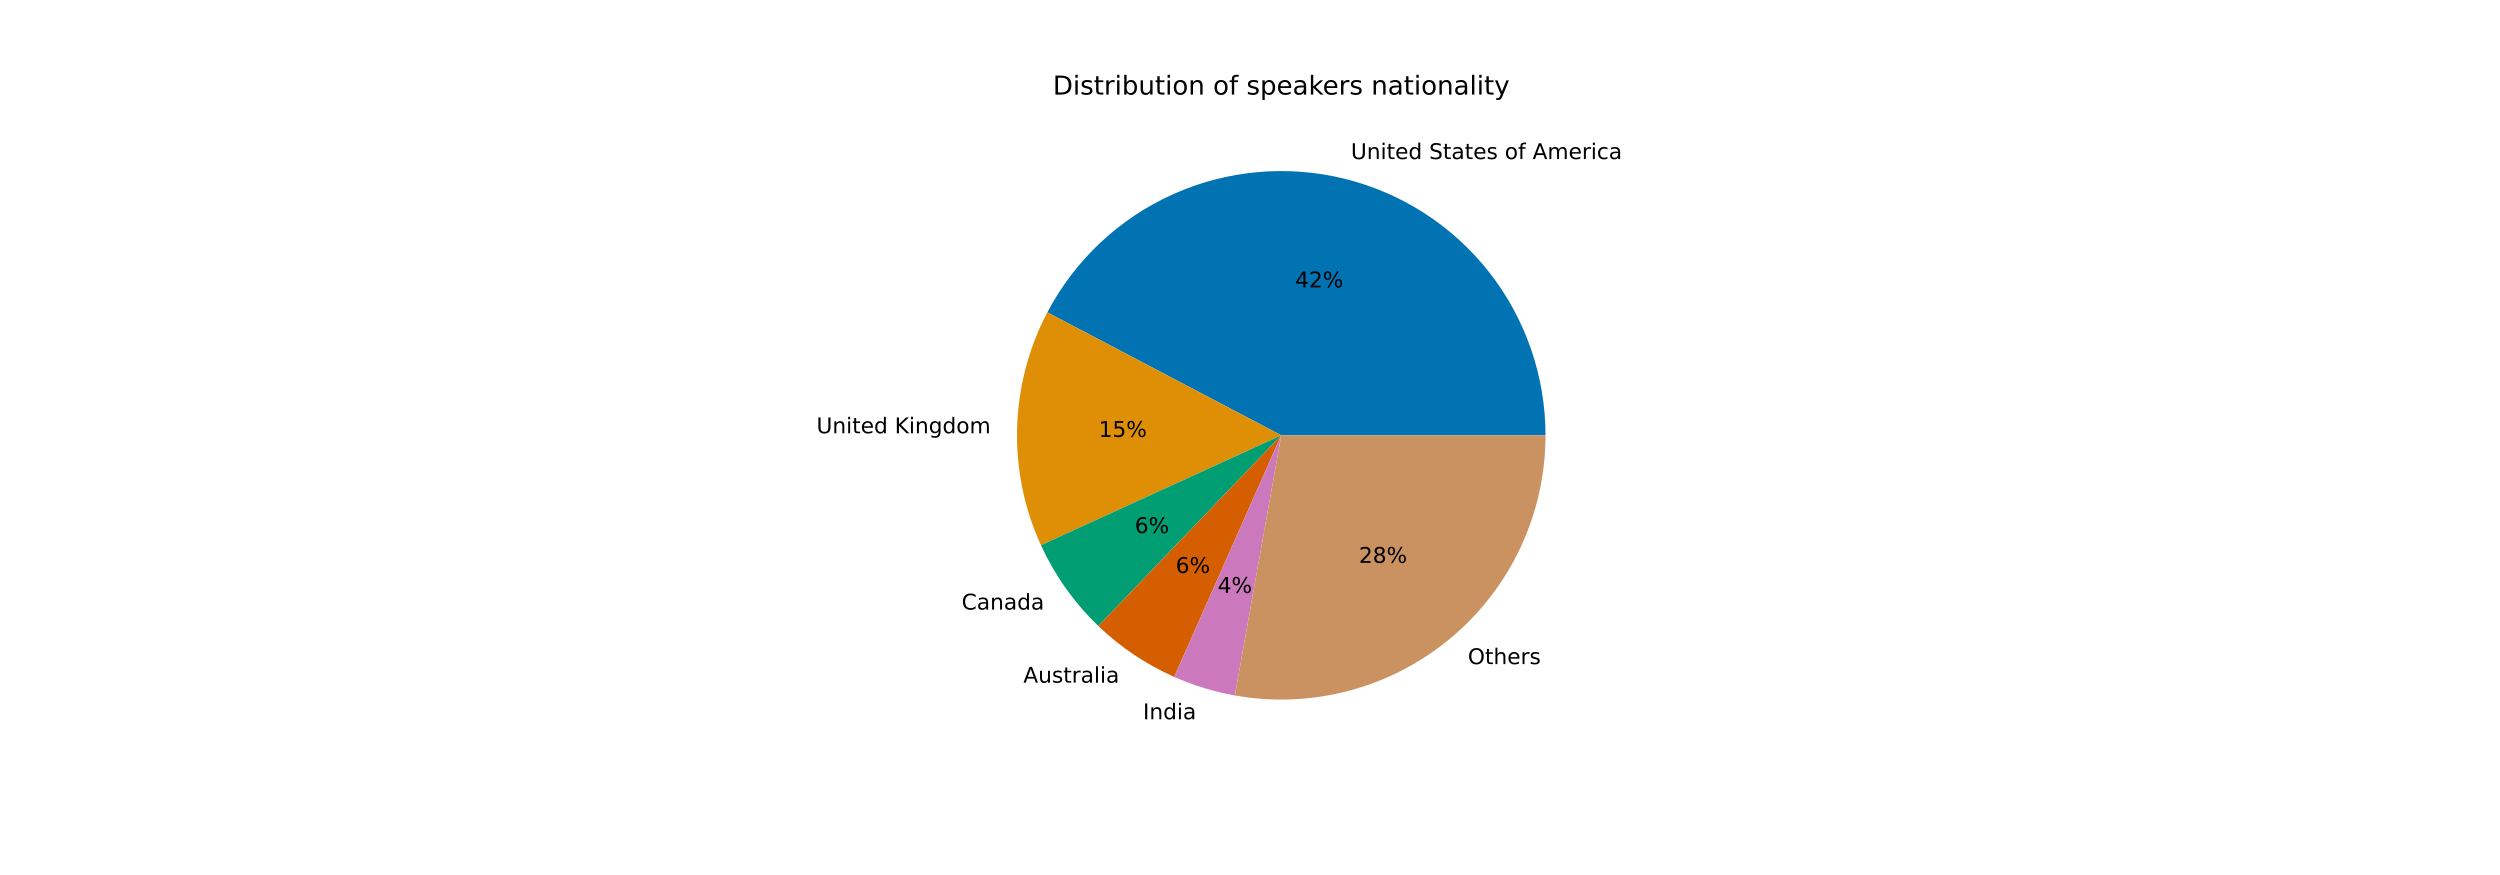
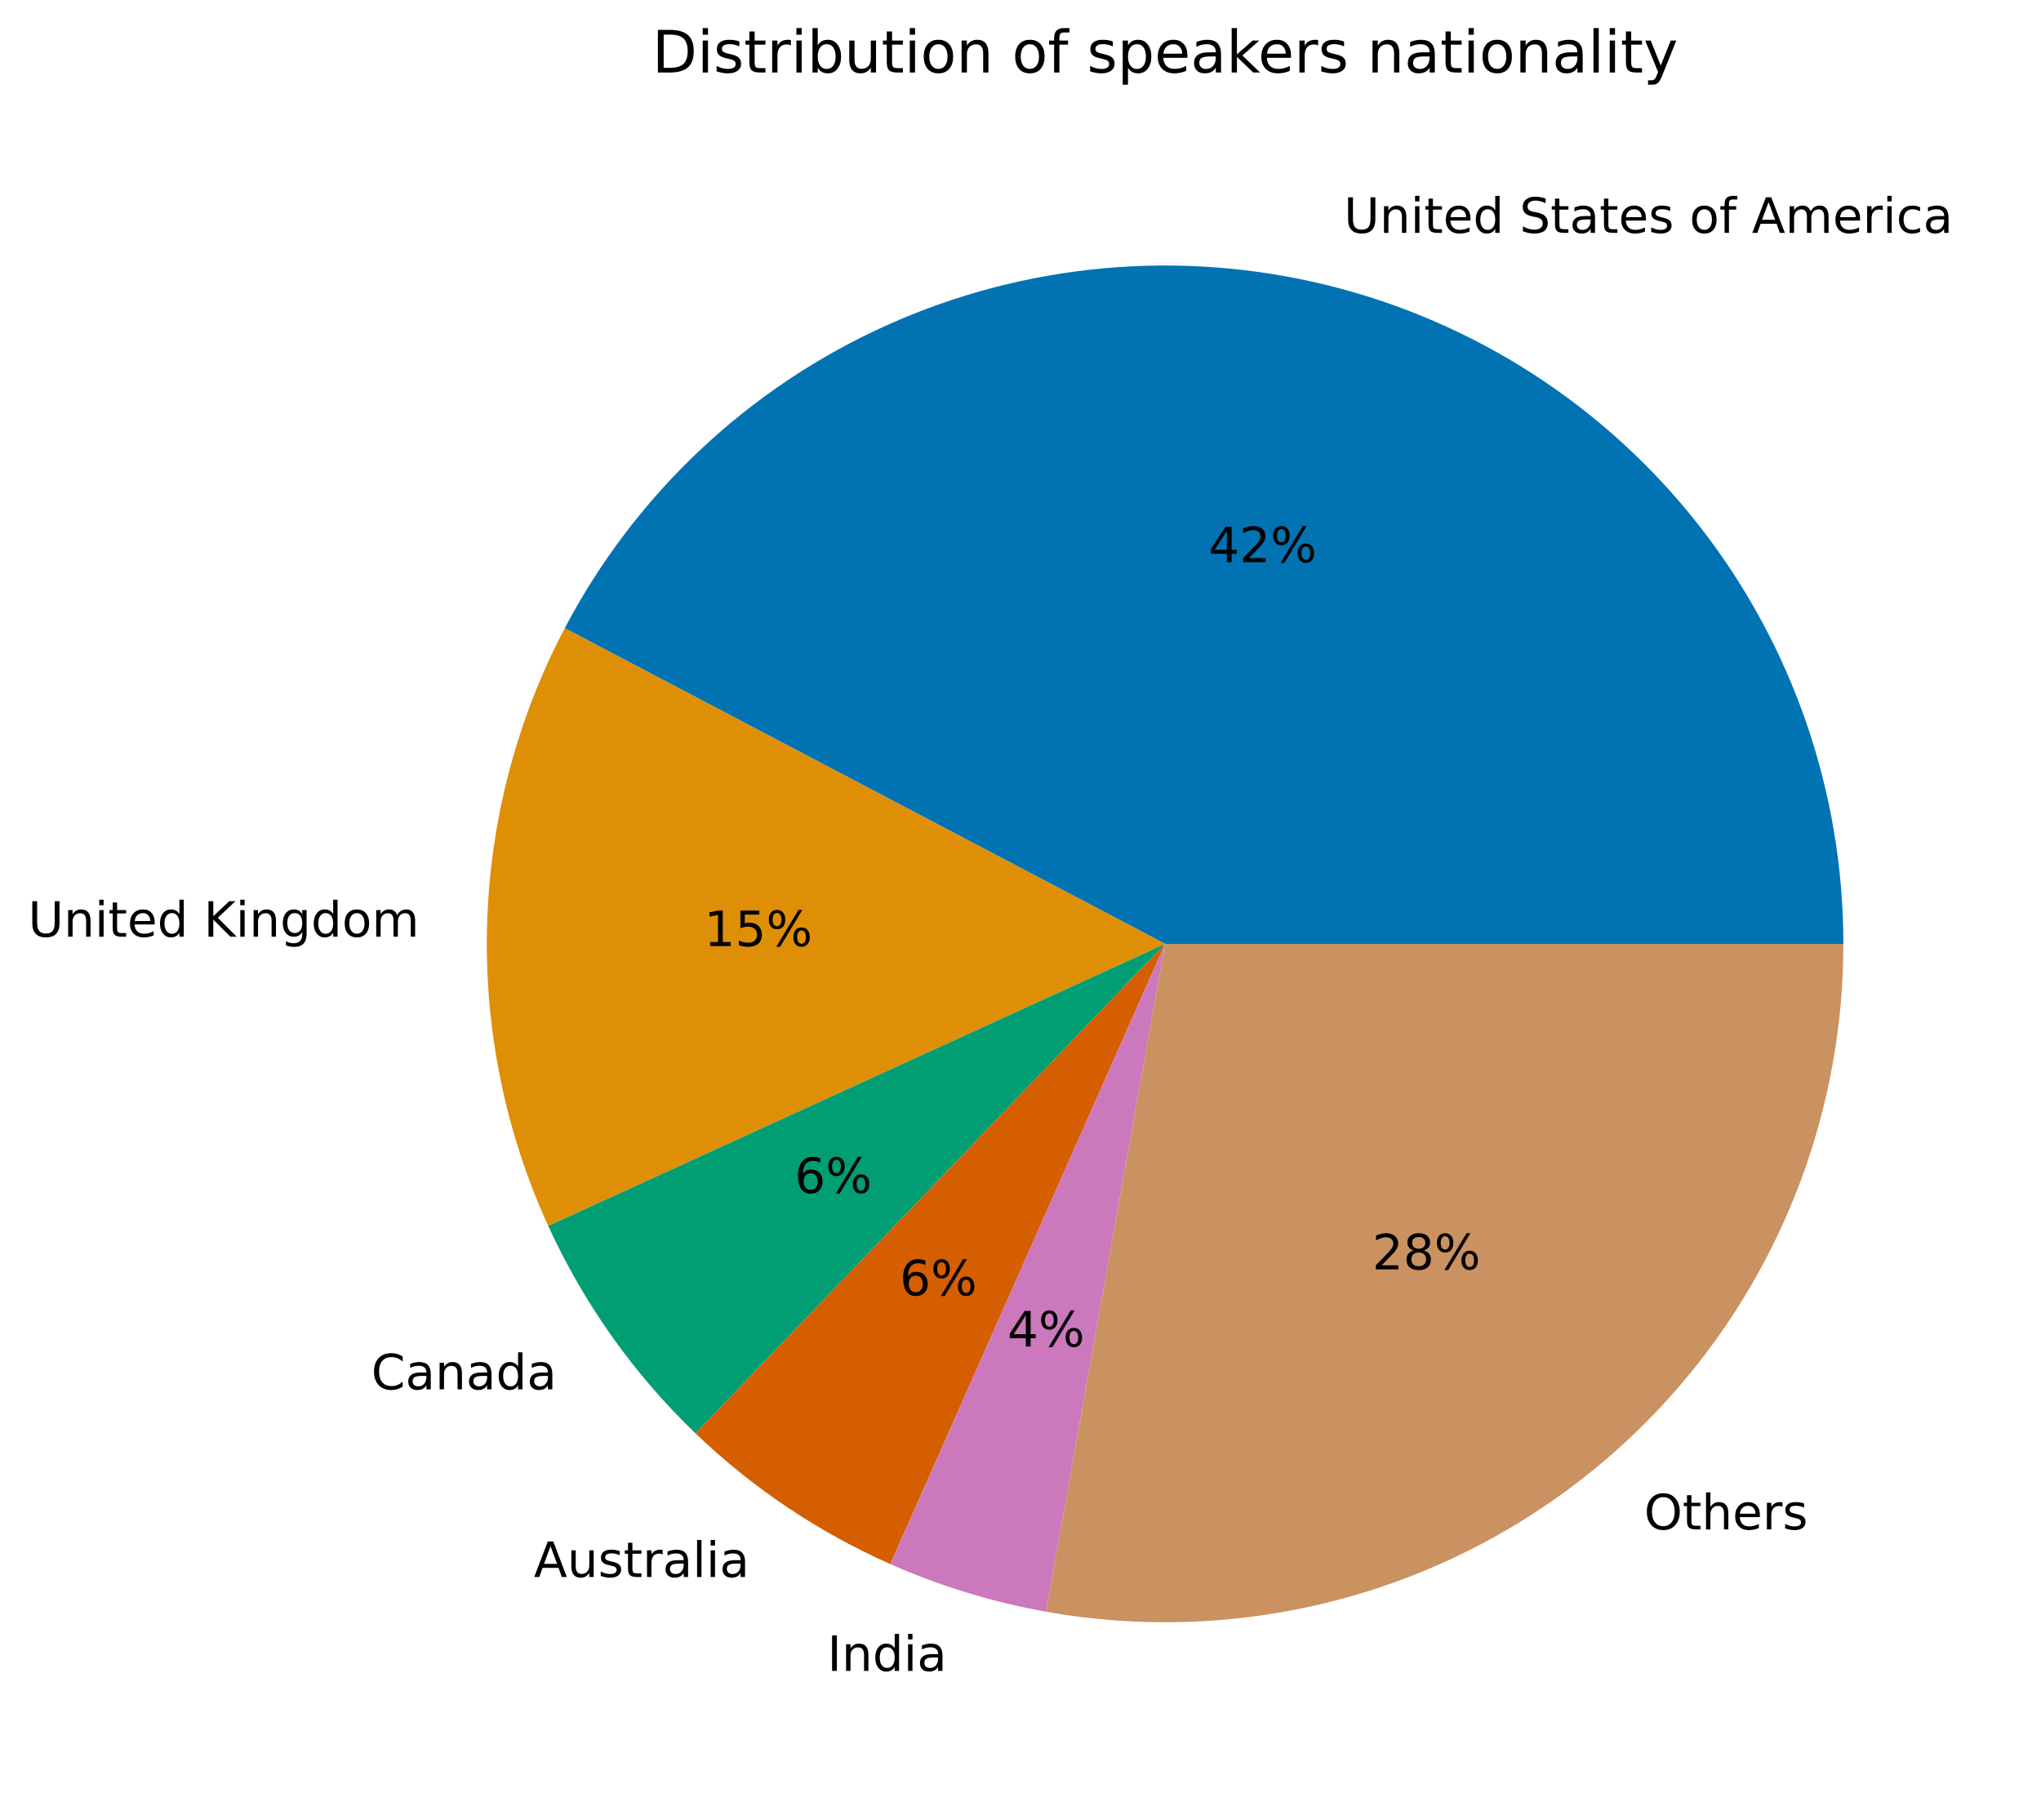
- <svg xmlns="http://www.w3.org/2000/svg" xmlns:xlink="http://www.w3.org/1999/xlink" height="504pt" version="1.1" viewBox="0 0 1440 504" width="1440pt">
+ <svg xmlns="http://www.w3.org/2000/svg" xmlns:xlink="http://www.w3.org/1999/xlink" height="466.678pt" version="1.1" viewBox="0 0 523.444 466.678" width="523.444pt">
  <defs>
    <style type="text/css">*{stroke-linecap:butt;stroke-linejoin:round;}</style>
  </defs>
  <g id="figure_1">
    <g id="patch_1">
-       <path d="M 0 504  L 1440 504  L 1440 0  L 0 0  z " style="fill:none;" />
+       <path d="M 0 466.678  L 523.444 466.678  L 523.444 0  L 0 0  z " style="fill:none;" />
    </g>
    <g id="axes_1">
      <g id="patch_2">
-         <path d="M 890.208 250.74  C 890.208 216.725 878.805 183.672 857.832 156.892  C 836.859 130.111 807.502 111.12 774.478 102.968  C 741.454 94.816 706.631 97.965 675.605 111.909  C 644.579 125.853 619.105 149.803 603.276 179.911  L 738 250.74  L 890.208 250.74  z " style="fill:#0173b2;" />
+         <path d="M 472.756 242.038  C 472.756 203.163 459.725 165.388 435.755 134.782  C 411.786 104.177 378.235 82.472 340.493 73.155  C 302.751 63.838 262.954 67.437 227.496 83.373  C 192.038 99.309 162.925 126.681 144.834 161.09  L 298.804 242.038  L 472.756 242.038  z " style="fill:#0173b2;" />
      </g>
      <g id="patch_3">
-         <path d="M 603.276 179.911  C 592.454 200.496 586.492 223.29 585.85 246.538  C 585.208 269.785 589.902 292.874 599.572 314.025  L 738 250.74  L 603.276 179.911  z " style="fill:#de8f05;" />
+         <path d="M 144.834 161.09  C 132.466 184.616 125.652 210.666 124.919 237.235  C 124.185 263.804 129.55 290.191 140.601 314.363  L 298.804 242.038  L 144.834 161.09  z " style="fill:#de8f05;" />
      </g>
      <g id="patch_4">
-         <path d="M 599.572 314.025  C 603.555 322.737 608.351 331.053 613.896 338.863  C 619.442 346.672 625.713 353.942 632.625 360.573  L 738 250.74  L 599.572 314.025  z " style="fill:#029e73;" />
+         <path d="M 140.601 314.363  C 145.153 324.319 150.634 333.823 156.972 342.749  C 163.31 351.675 170.476 359.982 178.375 367.561  L 298.804 242.038  L 140.601 314.363  z " style="fill:#029e73;" />
      </g>
      <g id="patch_5">
-         <path d="M 632.625 360.573  C 638.992 366.682 645.878 372.225 653.206 377.141  C 660.534 382.057 668.275 386.326 676.342 389.9  L 738 250.74  L 632.625 360.573  z " style="fill:#d55e00;" />
+         <path d="M 178.375 367.561  C 185.652 374.543 193.522 380.878 201.897 386.496  C 210.271 392.114 219.118 396.993 228.338 401.078  L 298.804 242.038  L 178.375 367.561  z " style="fill:#d55e00;" />
      </g>
      <g id="patch_6">
-         <path d="M 676.342 389.9  C 681.925 392.374 687.651 394.509 693.49 396.295  C 699.329 398.08 705.27 399.513 711.281 400.584  L 738 250.74  L 676.342 389.9  z " style="fill:#cc78bc;" />
+         <path d="M 228.338 401.078  C 234.718 403.905 241.262 406.345 247.936 408.386  C 254.609 410.426 261.398 412.064 268.268 413.288  L 298.804 242.038  L 228.338 401.078  z " style="fill:#cc78bc;" />
      </g>
      <g id="patch_7">
-         <path d="M 711.281 400.584  C 733.185 404.49 755.682 403.546 777.182 397.818  C 798.682 392.091 818.667 381.718 835.725 367.432  C 852.783 353.147 866.503 335.293 875.916 315.132  C 885.329 294.972 890.208 272.99 890.208 250.74  L 738 250.74  L 711.281 400.584  z " style="fill:#ca9161;" />
+         <path d="M 268.268 413.288  C 293.302 417.752 319.012 416.673 343.584 410.127  C 368.155 403.581 390.995 391.727 410.49 375.4  C 429.985 359.074 445.665 338.67 456.423 315.629  C 467.181 292.588 472.756 267.466 472.756 242.038  L 298.804 242.038  L 268.268 413.288  z " style="fill:#ca9161;" />
      </g>
      <g id="matplotlib.axis_1" />
      <g id="matplotlib.axis_2" />
      <g id="text_1">
-         <g transform="translate(778.1256 91.63971)scale(0.125 -0.125)">
+         <g transform="translate(344.6621 59.71601)scale(0.125 -0.125)">
          <defs>
            <path d="M 556 4666  L 1191 4666  L 1191 1831  Q 1191 1081 1462 751  Q 1734 422 2344 422  Q 2950 422 3222 751  Q 3494 1081 3494 1831  L 3494 4666  L 4128 4666  L 4128 1753  Q 4128 841 3676 375  Q 3225 -91 2344 -91  Q 1459 -91 1007 375  Q 556 841 556 1753  L 556 4666  z " id="DejaVuSans-55" transform="scale(0.015625)" />
            <path d="M 3513 2113  L 3513 0  L 2938 0  L 2938 2094  Q 2938 2591 2744 2837  Q 2550 3084 2163 3084  Q 1697 3084 1428 2787  Q 1159 2491 1159 1978  L 1159 0  L 581 0  L 581 3500  L 1159 3500  L 1159 2956  Q 1366 3272 1645 3428  Q 1925 3584 2291 3584  Q 2894 3584 3203 3211  Q 3513 2838 3513 2113  z " id="DejaVuSans-6e" transform="scale(0.015625)" />
            <path d="M 603 3500  L 1178 3500  L 1178 0  L 603 0  L 603 3500  z M 603 4863  L 1178 4863  L 1178 4134  L 603 4134  L 603 4863  z " id="DejaVuSans-69" transform="scale(0.015625)" />
            <path d="M 1172 4494  L 1172 3500  L 2356 3500  L 2356 3053  L 1172 3053  L 1172 1153  Q 1172 725 1289 603  Q 1406 481 1766 481  L 2356 481  L 2356 0  L 1766 0  Q 1100 0 847 248  Q 594 497 594 1153  L 594 3053  L 172 3053  L 172 3500  L 594 3500  L 594 4494  L 1172 4494  z " id="DejaVuSans-74" transform="scale(0.015625)" />
            <path d="M 3597 1894  L 3597 1613  L 953 1613  Q 991 1019 1311 708  Q 1631 397 2203 397  Q 2534 397 2845 478  Q 3156 559 3463 722  L 3463 178  Q 3153 47 2828 -22  Q 2503 -91 2169 -91  Q 1331 -91 842 396  Q 353 884 353 1716  Q 353 2575 817 3079  Q 1281 3584 2069 3584  Q 2775 3584 3186 3129  Q 3597 2675 3597 1894  z M 3022 2063  Q 3016 2534 2758 2815  Q 2500 3097 2075 3097  Q 1594 3097 1305 2825  Q 1016 2553 972 2059  L 3022 2063  z " id="DejaVuSans-65" transform="scale(0.015625)" />
            <path d="M 2906 2969  L 2906 4863  L 3481 4863  L 3481 0  L 2906 0  L 2906 525  Q 2725 213 2448 61  Q 2172 -91 1784 -91  Q 1150 -91 751 415  Q 353 922 353 1747  Q 353 2572 751 3078  Q 1150 3584 1784 3584  Q 2172 3584 2448 3432  Q 2725 3281 2906 2969  z M 947 1747  Q 947 1113 1208 752  Q 1469 391 1925 391  Q 2381 391 2643 752  Q 2906 1113 2906 1747  Q 2906 2381 2643 2742  Q 2381 3103 1925 3103  Q 1469 3103 1208 2742  Q 947 2381 947 1747  z " id="DejaVuSans-64" transform="scale(0.015625)" />
            <path id="DejaVuSans-20" transform="scale(0.015625)" />
            <path d="M 3425 4513  L 3425 3897  Q 3066 4069 2747 4153  Q 2428 4238 2131 4238  Q 1616 4238 1336 4038  Q 1056 3838 1056 3469  Q 1056 3159 1242 3001  Q 1428 2844 1947 2747  L 2328 2669  Q 3034 2534 3370 2195  Q 3706 1856 3706 1288  Q 3706 609 3251 259  Q 2797 -91 1919 -91  Q 1588 -91 1214 -16  Q 841 59 441 206  L 441 856  Q 825 641 1194 531  Q 1563 422 1919 422  Q 2459 422 2753 634  Q 3047 847 3047 1241  Q 3047 1584 2836 1778  Q 2625 1972 2144 2069  L 1759 2144  Q 1053 2284 737 2584  Q 422 2884 422 3419  Q 422 4038 858 4394  Q 1294 4750 2059 4750  Q 2388 4750 2728 4690  Q 3069 4631 3425 4513  z " id="DejaVuSans-53" transform="scale(0.015625)" />
            <path d="M 2194 1759  Q 1497 1759 1228 1600  Q 959 1441 959 1056  Q 959 750 1161 570  Q 1363 391 1709 391  Q 2188 391 2477 730  Q 2766 1069 2766 1631  L 2766 1759  L 2194 1759  z M 3341 1997  L 3341 0  L 2766 0  L 2766 531  Q 2569 213 2275 61  Q 1981 -91 1556 -91  Q 1019 -91 701 211  Q 384 513 384 1019  Q 384 1609 779 1909  Q 1175 2209 1959 2209  L 2766 2209  L 2766 2266  Q 2766 2663 2505 2880  Q 2244 3097 1772 3097  Q 1472 3097 1187 3025  Q 903 2953 641 2809  L 641 3341  Q 956 3463 1253 3523  Q 1550 3584 1831 3584  Q 2591 3584 2966 3190  Q 3341 2797 3341 1997  z " id="DejaVuSans-61" transform="scale(0.015625)" />
            <path d="M 2834 3397  L 2834 2853  Q 2591 2978 2328 3040  Q 2066 3103 1784 3103  Q 1356 3103 1142 2972  Q 928 2841 928 2578  Q 928 2378 1081 2264  Q 1234 2150 1697 2047  L 1894 2003  Q 2506 1872 2764 1633  Q 3022 1394 3022 966  Q 3022 478 2636 193  Q 2250 -91 1575 -91  Q 1294 -91 989 -36  Q 684 19 347 128  L 347 722  Q 666 556 975 473  Q 1284 391 1588 391  Q 1994 391 2212 530  Q 2431 669 2431 922  Q 2431 1156 2273 1281  Q 2116 1406 1581 1522  L 1381 1569  Q 847 1681 609 1914  Q 372 2147 372 2553  Q 372 3047 722 3315  Q 1072 3584 1716 3584  Q 2034 3584 2315 3537  Q 2597 3491 2834 3397  z " id="DejaVuSans-73" transform="scale(0.015625)" />
            <path d="M 1959 3097  Q 1497 3097 1228 2736  Q 959 2375 959 1747  Q 959 1119 1226 758  Q 1494 397 1959 397  Q 2419 397 2687 759  Q 2956 1122 2956 1747  Q 2956 2369 2687 2733  Q 2419 3097 1959 3097  z M 1959 3584  Q 2709 3584 3137 3096  Q 3566 2609 3566 1747  Q 3566 888 3137 398  Q 2709 -91 1959 -91  Q 1206 -91 779 398  Q 353 888 353 1747  Q 353 2609 779 3096  Q 1206 3584 1959 3584  z " id="DejaVuSans-6f" transform="scale(0.015625)" />
            <path d="M 2375 4863  L 2375 4384  L 1825 4384  Q 1516 4384 1395 4259  Q 1275 4134 1275 3809  L 1275 3500  L 2222 3500  L 2222 3053  L 1275 3053  L 1275 0  L 697 0  L 697 3053  L 147 3053  L 147 3500  L 697 3500  L 697 3744  Q 697 4328 969 4595  Q 1241 4863 1831 4863  L 2375 4863  z " id="DejaVuSans-66" transform="scale(0.015625)" />
            <path d="M 2188 4044  L 1331 1722  L 3047 1722  L 2188 4044  z M 1831 4666  L 2547 4666  L 4325 0  L 3669 0  L 3244 1197  L 1141 1197  L 716 0  L 50 0  L 1831 4666  z " id="DejaVuSans-41" transform="scale(0.015625)" />
            <path d="M 3328 2828  Q 3544 3216 3844 3400  Q 4144 3584 4550 3584  Q 5097 3584 5394 3201  Q 5691 2819 5691 2113  L 5691 0  L 5113 0  L 5113 2094  Q 5113 2597 4934 2840  Q 4756 3084 4391 3084  Q 3944 3084 3684 2787  Q 3425 2491 3425 1978  L 3425 0  L 2847 0  L 2847 2094  Q 2847 2600 2669 2842  Q 2491 3084 2119 3084  Q 1678 3084 1418 2786  Q 1159 2488 1159 1978  L 1159 0  L 581 0  L 581 3500  L 1159 3500  L 1159 2956  Q 1356 3278 1631 3431  Q 1906 3584 2284 3584  Q 2666 3584 2933 3390  Q 3200 3197 3328 2828  z " id="DejaVuSans-6d" transform="scale(0.015625)" />
            <path d="M 2631 2963  Q 2534 3019 2420 3045  Q 2306 3072 2169 3072  Q 1681 3072 1420 2755  Q 1159 2438 1159 1844  L 1159 0  L 581 0  L 581 3500  L 1159 3500  L 1159 2956  Q 1341 3275 1631 3429  Q 1922 3584 2338 3584  Q 2397 3584 2469 3576  Q 2541 3569 2628 3553  L 2631 2963  z " id="DejaVuSans-72" transform="scale(0.015625)" />
            <path d="M 3122 3366  L 3122 2828  Q 2878 2963 2633 3030  Q 2388 3097 2138 3097  Q 1578 3097 1268 2742  Q 959 2388 959 1747  Q 959 1106 1268 751  Q 1578 397 2138 397  Q 2388 397 2633 464  Q 2878 531 3122 666  L 3122 134  Q 2881 22 2623 -34  Q 2366 -91 2075 -91  Q 1284 -91 818 406  Q 353 903 353 1747  Q 353 2603 823 3093  Q 1294 3584 2113 3584  Q 2378 3584 2631 3529  Q 2884 3475 3122 3366  z " id="DejaVuSans-63" transform="scale(0.015625)" />
          </defs>
          <use xlink:href="#DejaVuSans-55" />
          <use x="73.193" xlink:href="#DejaVuSans-6e" />
          <use x="136.572" xlink:href="#DejaVuSans-69" />
          <use x="164.355" xlink:href="#DejaVuSans-74" />
          <use x="203.564" xlink:href="#DejaVuSans-65" />
          <use x="265.088" xlink:href="#DejaVuSans-64" />
          <use x="328.564" xlink:href="#DejaVuSans-20" />
          <use x="360.352" xlink:href="#DejaVuSans-53" />
          <use x="423.828" xlink:href="#DejaVuSans-74" />
          <use x="463.037" xlink:href="#DejaVuSans-61" />
          <use x="524.316" xlink:href="#DejaVuSans-74" />
          <use x="563.525" xlink:href="#DejaVuSans-65" />
          <use x="625.049" xlink:href="#DejaVuSans-73" />
          <use x="677.148" xlink:href="#DejaVuSans-20" />
          <use x="708.936" xlink:href="#DejaVuSans-6f" />
          <use x="770.117" xlink:href="#DejaVuSans-66" />
          <use x="805.322" xlink:href="#DejaVuSans-20" />
          <use x="837.109" xlink:href="#DejaVuSans-41" />
          <use x="905.518" xlink:href="#DejaVuSans-6d" />
          <use x="1002.93" xlink:href="#DejaVuSans-65" />
          <use x="1064.453" xlink:href="#DejaVuSans-72" />
          <use x="1105.566" xlink:href="#DejaVuSans-69" />
          <use x="1133.35" xlink:href="#DejaVuSans-63" />
          <use x="1188.33" xlink:href="#DejaVuSans-61" />
        </g>
      </g>
      <g id="text_2">
-         <g transform="translate(745.9951 165.5259)scale(0.125 -0.125)">
+         <g transform="translate(309.9261 144.1573)scale(0.125 -0.125)">
          <defs>
            <path d="M 2419 4116  L 825 1625  L 2419 1625  L 2419 4116  z M 2253 4666  L 3047 4666  L 3047 1625  L 3713 1625  L 3713 1100  L 3047 1100  L 3047 0  L 2419 0  L 2419 1100  L 313 1100  L 313 1709  L 2253 4666  z " id="DejaVuSans-34" transform="scale(0.015625)" />
            <path d="M 1228 531  L 3431 531  L 3431 0  L 469 0  L 469 531  Q 828 903 1448 1529  Q 2069 2156 2228 2338  Q 2531 2678 2651 2914  Q 2772 3150 2772 3378  Q 2772 3750 2511 3984  Q 2250 4219 1831 4219  Q 1534 4219 1204 4116  Q 875 4013 500 3803  L 500 4441  Q 881 4594 1212 4672  Q 1544 4750 1819 4750  Q 2544 4750 2975 4387  Q 3406 4025 3406 3419  Q 3406 3131 3298 2873  Q 3191 2616 2906 2266  Q 2828 2175 2409 1742  Q 1991 1309 1228 531  z " id="DejaVuSans-32" transform="scale(0.015625)" />
            <path d="M 4653 2053  Q 4381 2053 4226 1822  Q 4072 1591 4072 1178  Q 4072 772 4226 539  Q 4381 306 4653 306  Q 4919 306 5073 539  Q 5228 772 5228 1178  Q 5228 1588 5073 1820  Q 4919 2053 4653 2053  z M 4653 2450  Q 5147 2450 5437 2106  Q 5728 1763 5728 1178  Q 5728 594 5436 251  Q 5144 -91 4653 -91  Q 4153 -91 3862 251  Q 3572 594 3572 1178  Q 3572 1766 3864 2108  Q 4156 2450 4653 2450  z M 1428 4353  Q 1159 4353 1004 4120  Q 850 3888 850 3481  Q 850 3069 1003 2837  Q 1156 2606 1428 2606  Q 1700 2606 1854 2837  Q 2009 3069 2009 3481  Q 2009 3884 1853 4118  Q 1697 4353 1428 4353  z M 4250 4750  L 4750 4750  L 1831 -91  L 1331 -91  L 4250 4750  z M 1428 4750  Q 1922 4750 2215 4408  Q 2509 4066 2509 3481  Q 2509 2891 2217 2550  Q 1925 2209 1428 2209  Q 931 2209 642 2551  Q 353 2894 353 3481  Q 353 4063 643 4406  Q 934 4750 1428 4750  z " id="DejaVuSans-25" transform="scale(0.015625)" />
          </defs>
          <use xlink:href="#DejaVuSans-34" />
          <use x="63.623" xlink:href="#DejaVuSans-32" />
          <use x="127.246" xlink:href="#DejaVuSans-25" />
        </g>
      </g>
      <g id="text_3">
-         <g transform="translate(470.3049 249.5666)scale(0.125 -0.125)">
+         <g transform="translate(7.2 240.2039)scale(0.125 -0.125)">
          <defs>
            <path d="M 628 4666  L 1259 4666  L 1259 2694  L 3353 4666  L 4166 4666  L 1850 2491  L 4331 0  L 3500 0  L 1259 2247  L 1259 0  L 628 0  L 628 4666  z " id="DejaVuSans-4b" transform="scale(0.015625)" />
            <path d="M 2906 1791  Q 2906 2416 2648 2759  Q 2391 3103 1925 3103  Q 1463 3103 1205 2759  Q 947 2416 947 1791  Q 947 1169 1205 825  Q 1463 481 1925 481  Q 2391 481 2648 825  Q 2906 1169 2906 1791  z M 3481 434  Q 3481 -459 3084 -895  Q 2688 -1331 1869 -1331  Q 1566 -1331 1297 -1286  Q 1028 -1241 775 -1147  L 775 -588  Q 1028 -725 1275 -790  Q 1522 -856 1778 -856  Q 2344 -856 2625 -561  Q 2906 -266 2906 331  L 2906 616  Q 2728 306 2450 153  Q 2172 0 1784 0  Q 1141 0 747 490  Q 353 981 353 1791  Q 353 2603 747 3093  Q 1141 3584 1784 3584  Q 2172 3584 2450 3431  Q 2728 3278 2906 2969  L 2906 3500  L 3481 3500  L 3481 434  z " id="DejaVuSans-67" transform="scale(0.015625)" />
          </defs>
          <use xlink:href="#DejaVuSans-55" />
          <use x="73.193" xlink:href="#DejaVuSans-6e" />
          <use x="136.572" xlink:href="#DejaVuSans-69" />
          <use x="164.355" xlink:href="#DejaVuSans-74" />
          <use x="203.564" xlink:href="#DejaVuSans-65" />
          <use x="265.088" xlink:href="#DejaVuSans-64" />
          <use x="328.564" xlink:href="#DejaVuSans-20" />
          <use x="360.352" xlink:href="#DejaVuSans-4b" />
          <use x="425.928" xlink:href="#DejaVuSans-69" />
          <use x="453.711" xlink:href="#DejaVuSans-6e" />
          <use x="517.09" xlink:href="#DejaVuSans-67" />
          <use x="580.566" xlink:href="#DejaVuSans-64" />
          <use x="644.043" xlink:href="#DejaVuSans-6f" />
          <use x="705.225" xlink:href="#DejaVuSans-6d" />
        </g>
      </g>
      <g id="text_4">
-         <g transform="translate(632.8184 251.6678)scale(0.125 -0.125)">
+         <g transform="translate(180.5813 242.6053)scale(0.125 -0.125)">
          <defs>
            <path d="M 794 531  L 1825 531  L 1825 4091  L 703 3866  L 703 4441  L 1819 4666  L 2450 4666  L 2450 531  L 3481 531  L 3481 0  L 794 0  L 794 531  z " id="DejaVuSans-31" transform="scale(0.015625)" />
            <path d="M 691 4666  L 3169 4666  L 3169 4134  L 1269 4134  L 1269 2991  Q 1406 3038 1543 3061  Q 1681 3084 1819 3084  Q 2600 3084 3056 2656  Q 3513 2228 3513 1497  Q 3513 744 3044 326  Q 2575 -91 1722 -91  Q 1428 -91 1123 -41  Q 819 9 494 109  L 494 744  Q 775 591 1075 516  Q 1375 441 1709 441  Q 2250 441 2565 725  Q 2881 1009 2881 1497  Q 2881 1984 2565 2268  Q 2250 2553 1709 2553  Q 1456 2553 1204 2497  Q 953 2441 691 2322  L 691 4666  z " id="DejaVuSans-35" transform="scale(0.015625)" />
          </defs>
          <use xlink:href="#DejaVuSans-31" />
          <use x="63.623" xlink:href="#DejaVuSans-35" />
          <use x="127.246" xlink:href="#DejaVuSans-25" />
        </g>
      </g>
      <g id="text_5">
-         <g transform="translate(553.9197 351.124)scale(0.125 -0.125)">
+         <g transform="translate(95.22202 356.2695)scale(0.125 -0.125)">
          <defs>
            <path d="M 4122 4306  L 4122 3641  Q 3803 3938 3442 4084  Q 3081 4231 2675 4231  Q 1875 4231 1450 3742  Q 1025 3253 1025 2328  Q 1025 1406 1450 917  Q 1875 428 2675 428  Q 3081 428 3442 575  Q 3803 722 4122 1019  L 4122 359  Q 3791 134 3420 21  Q 3050 -91 2638 -91  Q 1578 -91 968 557  Q 359 1206 359 2328  Q 359 3453 968 4101  Q 1578 4750 2638 4750  Q 3056 4750 3426 4639  Q 3797 4528 4122 4306  z " id="DejaVuSans-43" transform="scale(0.015625)" />
          </defs>
          <use xlink:href="#DejaVuSans-43" />
          <use x="69.824" xlink:href="#DejaVuSans-61" />
          <use x="131.104" xlink:href="#DejaVuSans-6e" />
          <use x="194.482" xlink:href="#DejaVuSans-61" />
          <use x="255.762" xlink:href="#DejaVuSans-64" />
          <use x="319.238" xlink:href="#DejaVuSans-61" />
        </g>
      </g>
      <g id="text_6">
-         <g transform="translate(653.6228 307.0627)scale(0.125 -0.125)">
+         <g transform="translate(203.7897 305.9138)scale(0.125 -0.125)">
          <defs>
            <path d="M 2113 2584  Q 1688 2584 1439 2293  Q 1191 2003 1191 1497  Q 1191 994 1439 701  Q 1688 409 2113 409  Q 2538 409 2786 701  Q 3034 994 3034 1497  Q 3034 2003 2786 2293  Q 2538 2584 2113 2584  z M 3366 4563  L 3366 3988  Q 3128 4100 2886 4159  Q 2644 4219 2406 4219  Q 1781 4219 1451 3797  Q 1122 3375 1075 2522  Q 1259 2794 1537 2939  Q 1816 3084 2150 3084  Q 2853 3084 3261 2657  Q 3669 2231 3669 1497  Q 3669 778 3244 343  Q 2819 -91 2113 -91  Q 1303 -91 875 529  Q 447 1150 447 2328  Q 447 3434 972 4092  Q 1497 4750 2381 4750  Q 2619 4750 2861 4703  Q 3103 4656 3366 4563  z " id="DejaVuSans-36" transform="scale(0.015625)" />
          </defs>
          <use xlink:href="#DejaVuSans-36" />
          <use x="63.623" xlink:href="#DejaVuSans-25" />
        </g>
      </g>
      <g id="text_7">
-         <g transform="translate(589.4373 393.2304)scale(0.125 -0.125)">
+         <g transform="translate(136.9169 404.391)scale(0.125 -0.125)">
          <defs>
            <path d="M 544 1381  L 544 3500  L 1119 3500  L 1119 1403  Q 1119 906 1312 657  Q 1506 409 1894 409  Q 2359 409 2629 706  Q 2900 1003 2900 1516  L 2900 3500  L 3475 3500  L 3475 0  L 2900 0  L 2900 538  Q 2691 219 2414 64  Q 2138 -91 1772 -91  Q 1169 -91 856 284  Q 544 659 544 1381  z M 1991 3584  L 1991 3584  z " id="DejaVuSans-75" transform="scale(0.015625)" />
            <path d="M 603 4863  L 1178 4863  L 1178 0  L 603 0  L 603 4863  z " id="DejaVuSans-6c" transform="scale(0.015625)" />
          </defs>
          <use xlink:href="#DejaVuSans-41" />
          <use x="68.408" xlink:href="#DejaVuSans-75" />
          <use x="131.787" xlink:href="#DejaVuSans-73" />
          <use x="183.887" xlink:href="#DejaVuSans-74" />
          <use x="223.096" xlink:href="#DejaVuSans-72" />
          <use x="264.209" xlink:href="#DejaVuSans-61" />
          <use x="325.488" xlink:href="#DejaVuSans-6c" />
          <use x="353.271" xlink:href="#DejaVuSans-69" />
          <use x="381.055" xlink:href="#DejaVuSans-61" />
        </g>
      </g>
      <g id="text_8">
-         <g transform="translate(677.2085 330.0298)scale(0.125 -0.125)">
+         <g transform="translate(230.7447 332.1619)scale(0.125 -0.125)">
          <use xlink:href="#DejaVuSans-36" />
          <use x="63.623" xlink:href="#DejaVuSans-25" />
        </g>
      </g>
      <g id="text_9">
-         <g transform="translate(658.3611 414.2992)scale(0.125 -0.125)">
+         <g transform="translate(212.1709 428.4697)scale(0.125 -0.125)">
          <defs>
            <path d="M 628 4666  L 1259 4666  L 1259 0  L 628 0  L 628 4666  z " id="DejaVuSans-49" transform="scale(0.015625)" />
          </defs>
          <use xlink:href="#DejaVuSans-49" />
          <use x="29.492" xlink:href="#DejaVuSans-6e" />
          <use x="92.871" xlink:href="#DejaVuSans-64" />
          <use x="156.348" xlink:href="#DejaVuSans-69" />
          <use x="184.131" xlink:href="#DejaVuSans-61" />
        </g>
      </g>
      <g id="text_10">
-         <g transform="translate(701.3788 341.5219)scale(0.125 -0.125)">
+         <g transform="translate(258.368 345.2957)scale(0.125 -0.125)">
          <use xlink:href="#DejaVuSans-34" />
          <use x="63.623" xlink:href="#DejaVuSans-25" />
        </g>
      </g>
      <g id="text_11">
-         <g transform="translate(845.4977 382.5506)scale(0.125 -0.125)">
+         <g transform="translate(421.6588 392.1856)scale(0.125 -0.125)">
          <defs>
            <path d="M 2522 4238  Q 1834 4238 1429 3725  Q 1025 3213 1025 2328  Q 1025 1447 1429 934  Q 1834 422 2522 422  Q 3209 422 3611 934  Q 4013 1447 4013 2328  Q 4013 3213 3611 3725  Q 3209 4238 2522 4238  z M 2522 4750  Q 3503 4750 4090 4092  Q 4678 3434 4678 2328  Q 4678 1225 4090 567  Q 3503 -91 2522 -91  Q 1538 -91 948 565  Q 359 1222 359 2328  Q 359 3434 948 4092  Q 1538 4750 2522 4750  z " id="DejaVuSans-4f" transform="scale(0.015625)" />
            <path d="M 3513 2113  L 3513 0  L 2938 0  L 2938 2094  Q 2938 2591 2744 2837  Q 2550 3084 2163 3084  Q 1697 3084 1428 2787  Q 1159 2491 1159 1978  L 1159 0  L 581 0  L 581 4863  L 1159 4863  L 1159 2956  Q 1366 3272 1645 3428  Q 1925 3584 2291 3584  Q 2894 3584 3203 3211  Q 3513 2838 3513 2113  z " id="DejaVuSans-68" transform="scale(0.015625)" />
          </defs>
          <use xlink:href="#DejaVuSans-4f" />
          <use x="78.711" xlink:href="#DejaVuSans-74" />
          <use x="117.92" xlink:href="#DejaVuSans-68" />
          <use x="181.299" xlink:href="#DejaVuSans-65" />
          <use x="242.822" xlink:href="#DejaVuSans-72" />
          <use x="283.936" xlink:href="#DejaVuSans-73" />
        </g>
      </g>
      <g id="text_12">
-         <g transform="translate(782.7435 324.2045)scale(0.125 -0.125)">
+         <g transform="translate(351.9243 325.5044)scale(0.125 -0.125)">
          <defs>
            <path d="M 2034 2216  Q 1584 2216 1326 1975  Q 1069 1734 1069 1313  Q 1069 891 1326 650  Q 1584 409 2034 409  Q 2484 409 2743 651  Q 3003 894 3003 1313  Q 3003 1734 2745 1975  Q 2488 2216 2034 2216  z M 1403 2484  Q 997 2584 770 2862  Q 544 3141 544 3541  Q 544 4100 942 4425  Q 1341 4750 2034 4750  Q 2731 4750 3128 4425  Q 3525 4100 3525 3541  Q 3525 3141 3298 2862  Q 3072 2584 2669 2484  Q 3125 2378 3379 2068  Q 3634 1759 3634 1313  Q 3634 634 3220 271  Q 2806 -91 2034 -91  Q 1263 -91 848 271  Q 434 634 434 1313  Q 434 1759 690 2068  Q 947 2378 1403 2484  z M 1172 3481  Q 1172 3119 1398 2916  Q 1625 2713 2034 2713  Q 2441 2713 2670 2916  Q 2900 3119 2900 3481  Q 2900 3844 2670 4047  Q 2441 4250 2034 4250  Q 1625 4250 1398 4047  Q 1172 3844 1172 3481  z " id="DejaVuSans-38" transform="scale(0.015625)" />
          </defs>
          <use xlink:href="#DejaVuSans-32" />
          <use x="63.623" xlink:href="#DejaVuSans-38" />
          <use x="127.246" xlink:href="#DejaVuSans-25" />
        </g>
      </g>
      <g id="text_13">
-         <g transform="translate(606.4535 54.48)scale(0.15 -0.15)">
+         <g transform="translate(167.2579 18.59766)scale(0.15 -0.15)">
          <defs>
            <path d="M 1259 4147  L 1259 519  L 2022 519  Q 2988 519 3436 956  Q 3884 1394 3884 2338  Q 3884 3275 3436 3711  Q 2988 4147 2022 4147  L 1259 4147  z M 628 4666  L 1925 4666  Q 3281 4666 3915 4102  Q 4550 3538 4550 2338  Q 4550 1131 3912 565  Q 3275 0 1925 0  L 628 0  L 628 4666  z " id="DejaVuSans-44" transform="scale(0.015625)" />
            <path d="M 3116 1747  Q 3116 2381 2855 2742  Q 2594 3103 2138 3103  Q 1681 3103 1420 2742  Q 1159 2381 1159 1747  Q 1159 1113 1420 752  Q 1681 391 2138 391  Q 2594 391 2855 752  Q 3116 1113 3116 1747  z M 1159 2969  Q 1341 3281 1617 3432  Q 1894 3584 2278 3584  Q 2916 3584 3314 3078  Q 3713 2572 3713 1747  Q 3713 922 3314 415  Q 2916 -91 2278 -91  Q 1894 -91 1617 61  Q 1341 213 1159 525  L 1159 0  L 581 0  L 581 4863  L 1159 4863  L 1159 2969  z " id="DejaVuSans-62" transform="scale(0.015625)" />
            <path d="M 1159 525  L 1159 -1331  L 581 -1331  L 581 3500  L 1159 3500  L 1159 2969  Q 1341 3281 1617 3432  Q 1894 3584 2278 3584  Q 2916 3584 3314 3078  Q 3713 2572 3713 1747  Q 3713 922 3314 415  Q 2916 -91 2278 -91  Q 1894 -91 1617 61  Q 1341 213 1159 525  z M 3116 1747  Q 3116 2381 2855 2742  Q 2594 3103 2138 3103  Q 1681 3103 1420 2742  Q 1159 2381 1159 1747  Q 1159 1113 1420 752  Q 1681 391 2138 391  Q 2594 391 2855 752  Q 3116 1113 3116 1747  z " id="DejaVuSans-70" transform="scale(0.015625)" />
            <path d="M 581 4863  L 1159 4863  L 1159 1991  L 2875 3500  L 3609 3500  L 1753 1863  L 3688 0  L 2938 0  L 1159 1709  L 1159 0  L 581 0  L 581 4863  z " id="DejaVuSans-6b" transform="scale(0.015625)" />
            <path d="M 2059 -325  Q 1816 -950 1584 -1140  Q 1353 -1331 966 -1331  L 506 -1331  L 506 -850  L 844 -850  Q 1081 -850 1212 -737  Q 1344 -625 1503 -206  L 1606 56  L 191 3500  L 800 3500  L 1894 763  L 2988 3500  L 3597 3500  L 2059 -325  z " id="DejaVuSans-79" transform="scale(0.015625)" />
          </defs>
          <use xlink:href="#DejaVuSans-44" />
          <use x="77.002" xlink:href="#DejaVuSans-69" />
          <use x="104.785" xlink:href="#DejaVuSans-73" />
          <use x="156.885" xlink:href="#DejaVuSans-74" />
          <use x="196.094" xlink:href="#DejaVuSans-72" />
          <use x="237.207" xlink:href="#DejaVuSans-69" />
          <use x="264.99" xlink:href="#DejaVuSans-62" />
          <use x="328.467" xlink:href="#DejaVuSans-75" />
          <use x="391.846" xlink:href="#DejaVuSans-74" />
          <use x="431.055" xlink:href="#DejaVuSans-69" />
          <use x="458.838" xlink:href="#DejaVuSans-6f" />
          <use x="520.02" xlink:href="#DejaVuSans-6e" />
          <use x="583.398" xlink:href="#DejaVuSans-20" />
          <use x="615.186" xlink:href="#DejaVuSans-6f" />
          <use x="676.367" xlink:href="#DejaVuSans-66" />
          <use x="711.572" xlink:href="#DejaVuSans-20" />
          <use x="743.359" xlink:href="#DejaVuSans-73" />
          <use x="795.459" xlink:href="#DejaVuSans-70" />
          <use x="858.936" xlink:href="#DejaVuSans-65" />
          <use x="920.459" xlink:href="#DejaVuSans-61" />
          <use x="981.738" xlink:href="#DejaVuSans-6b" />
          <use x="1036.023" xlink:href="#DejaVuSans-65" />
          <use x="1097.547" xlink:href="#DejaVuSans-72" />
          <use x="1138.66" xlink:href="#DejaVuSans-73" />
          <use x="1190.76" xlink:href="#DejaVuSans-20" />
          <use x="1222.547" xlink:href="#DejaVuSans-6e" />
          <use x="1285.926" xlink:href="#DejaVuSans-61" />
          <use x="1347.205" xlink:href="#DejaVuSans-74" />
          <use x="1386.414" xlink:href="#DejaVuSans-69" />
          <use x="1414.197" xlink:href="#DejaVuSans-6f" />
          <use x="1475.379" xlink:href="#DejaVuSans-6e" />
          <use x="1538.758" xlink:href="#DejaVuSans-61" />
          <use x="1600.037" xlink:href="#DejaVuSans-6c" />
          <use x="1627.82" xlink:href="#DejaVuSans-69" />
          <use x="1655.604" xlink:href="#DejaVuSans-74" />
          <use x="1694.812" xlink:href="#DejaVuSans-79" />
        </g>
      </g>
    </g>
  </g>
</svg>
